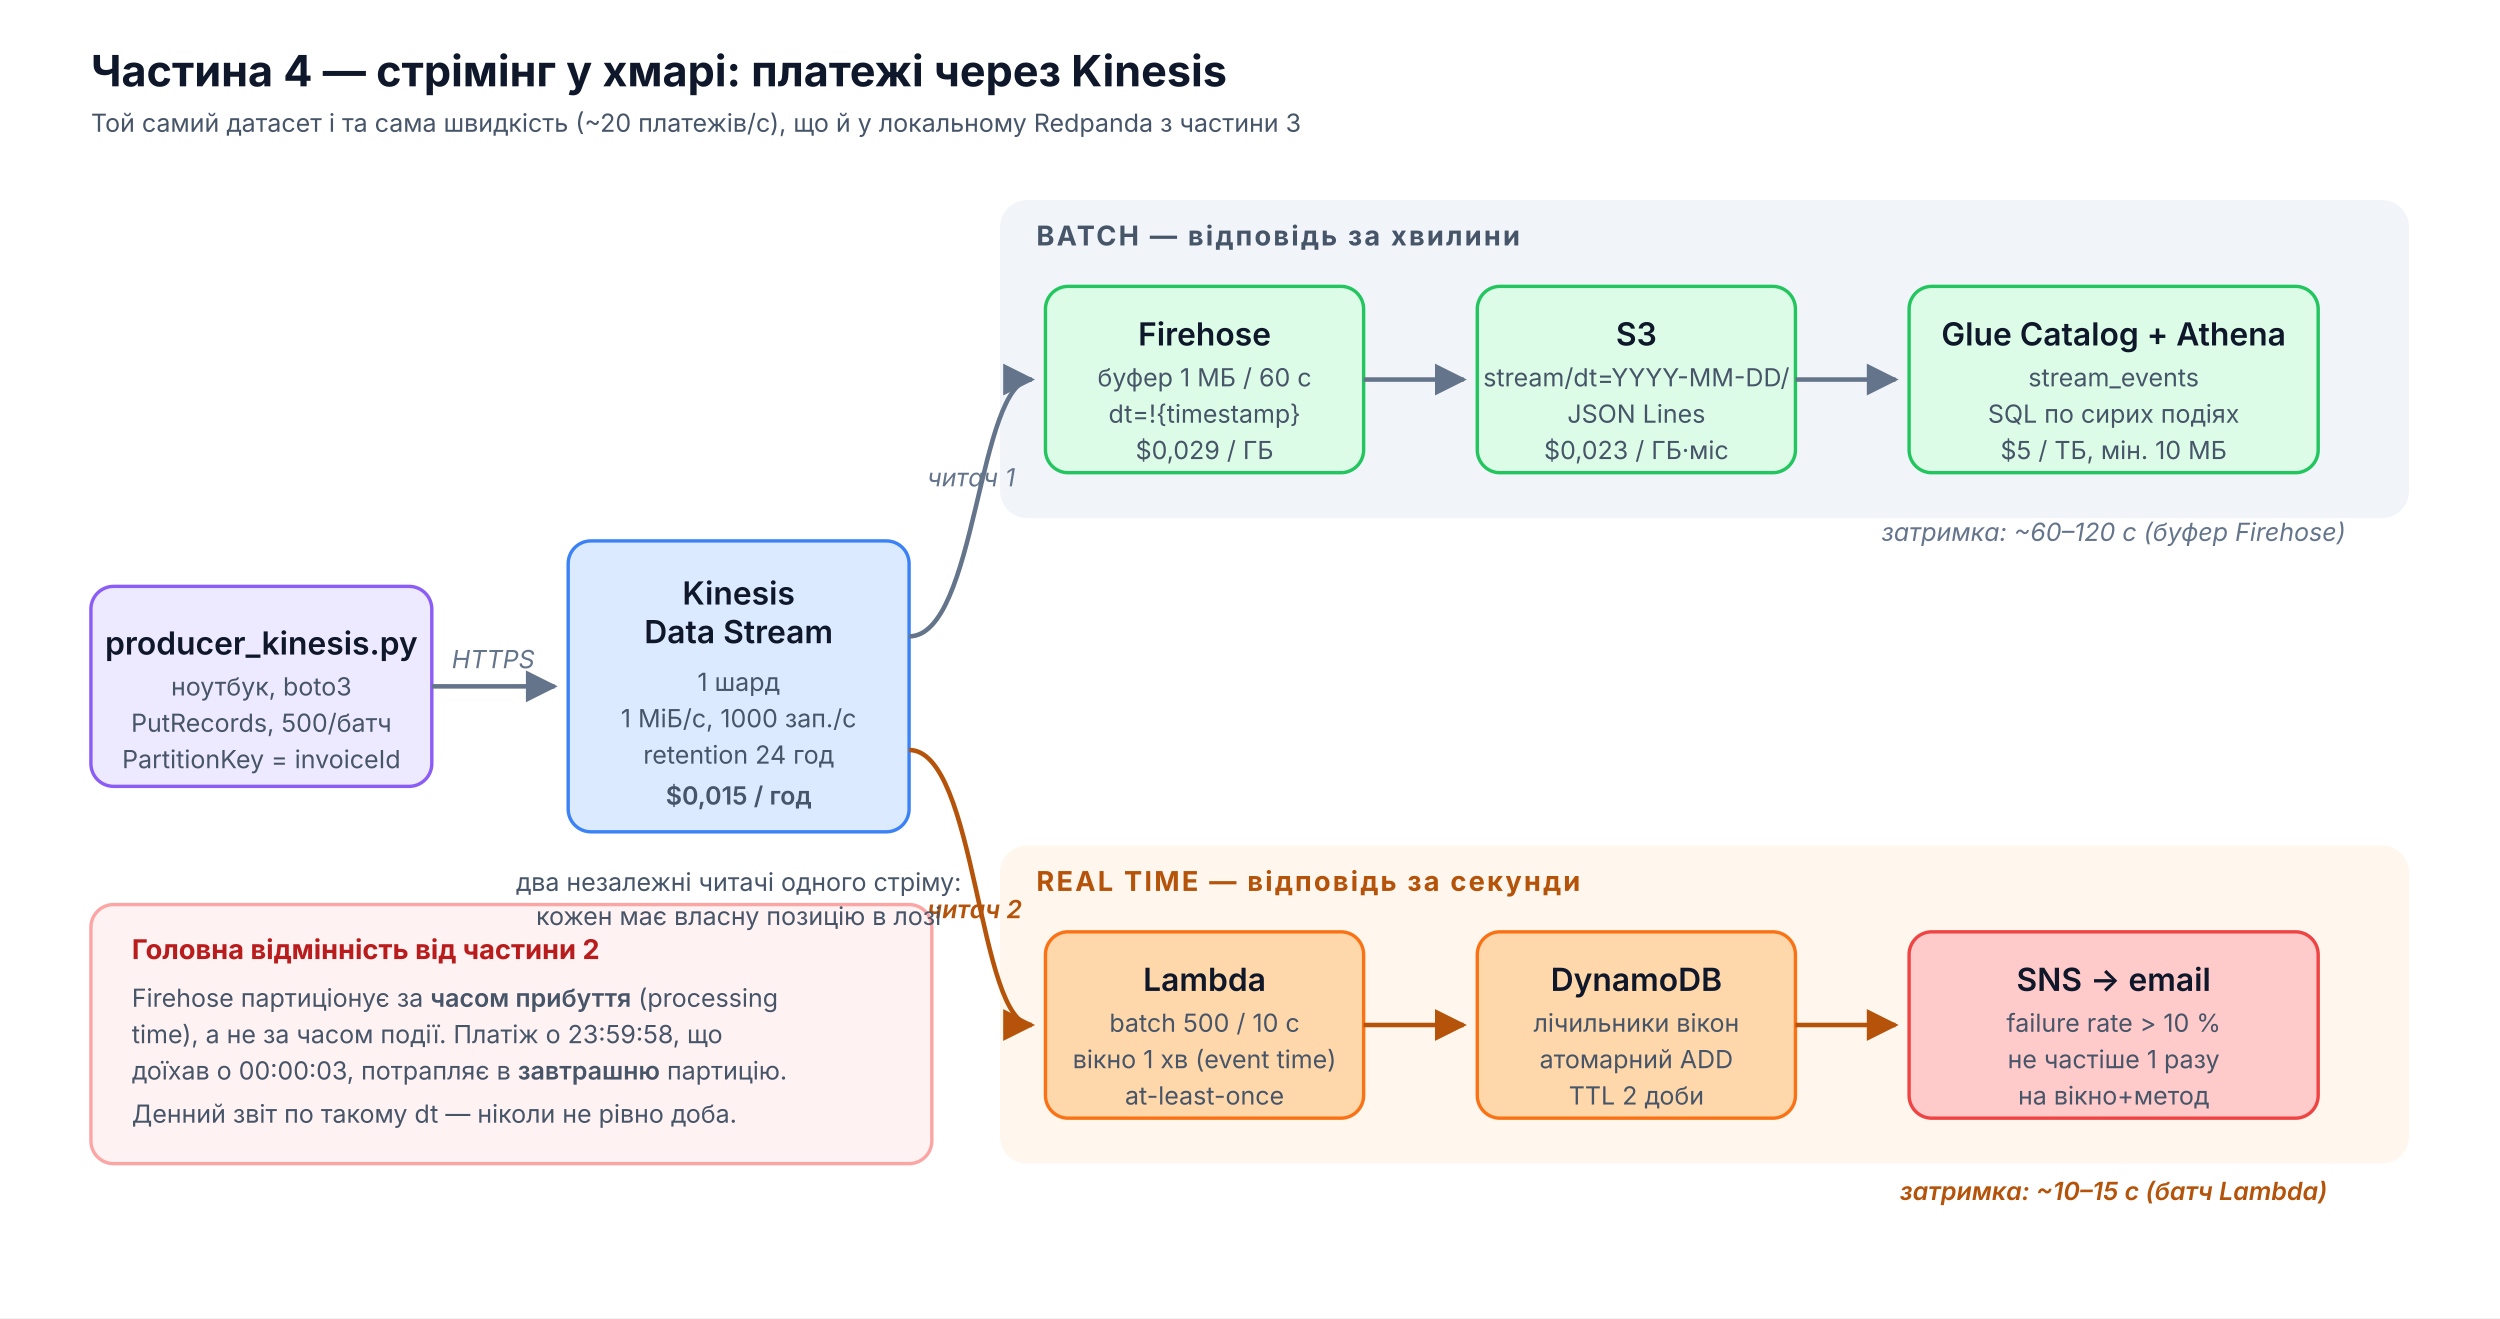
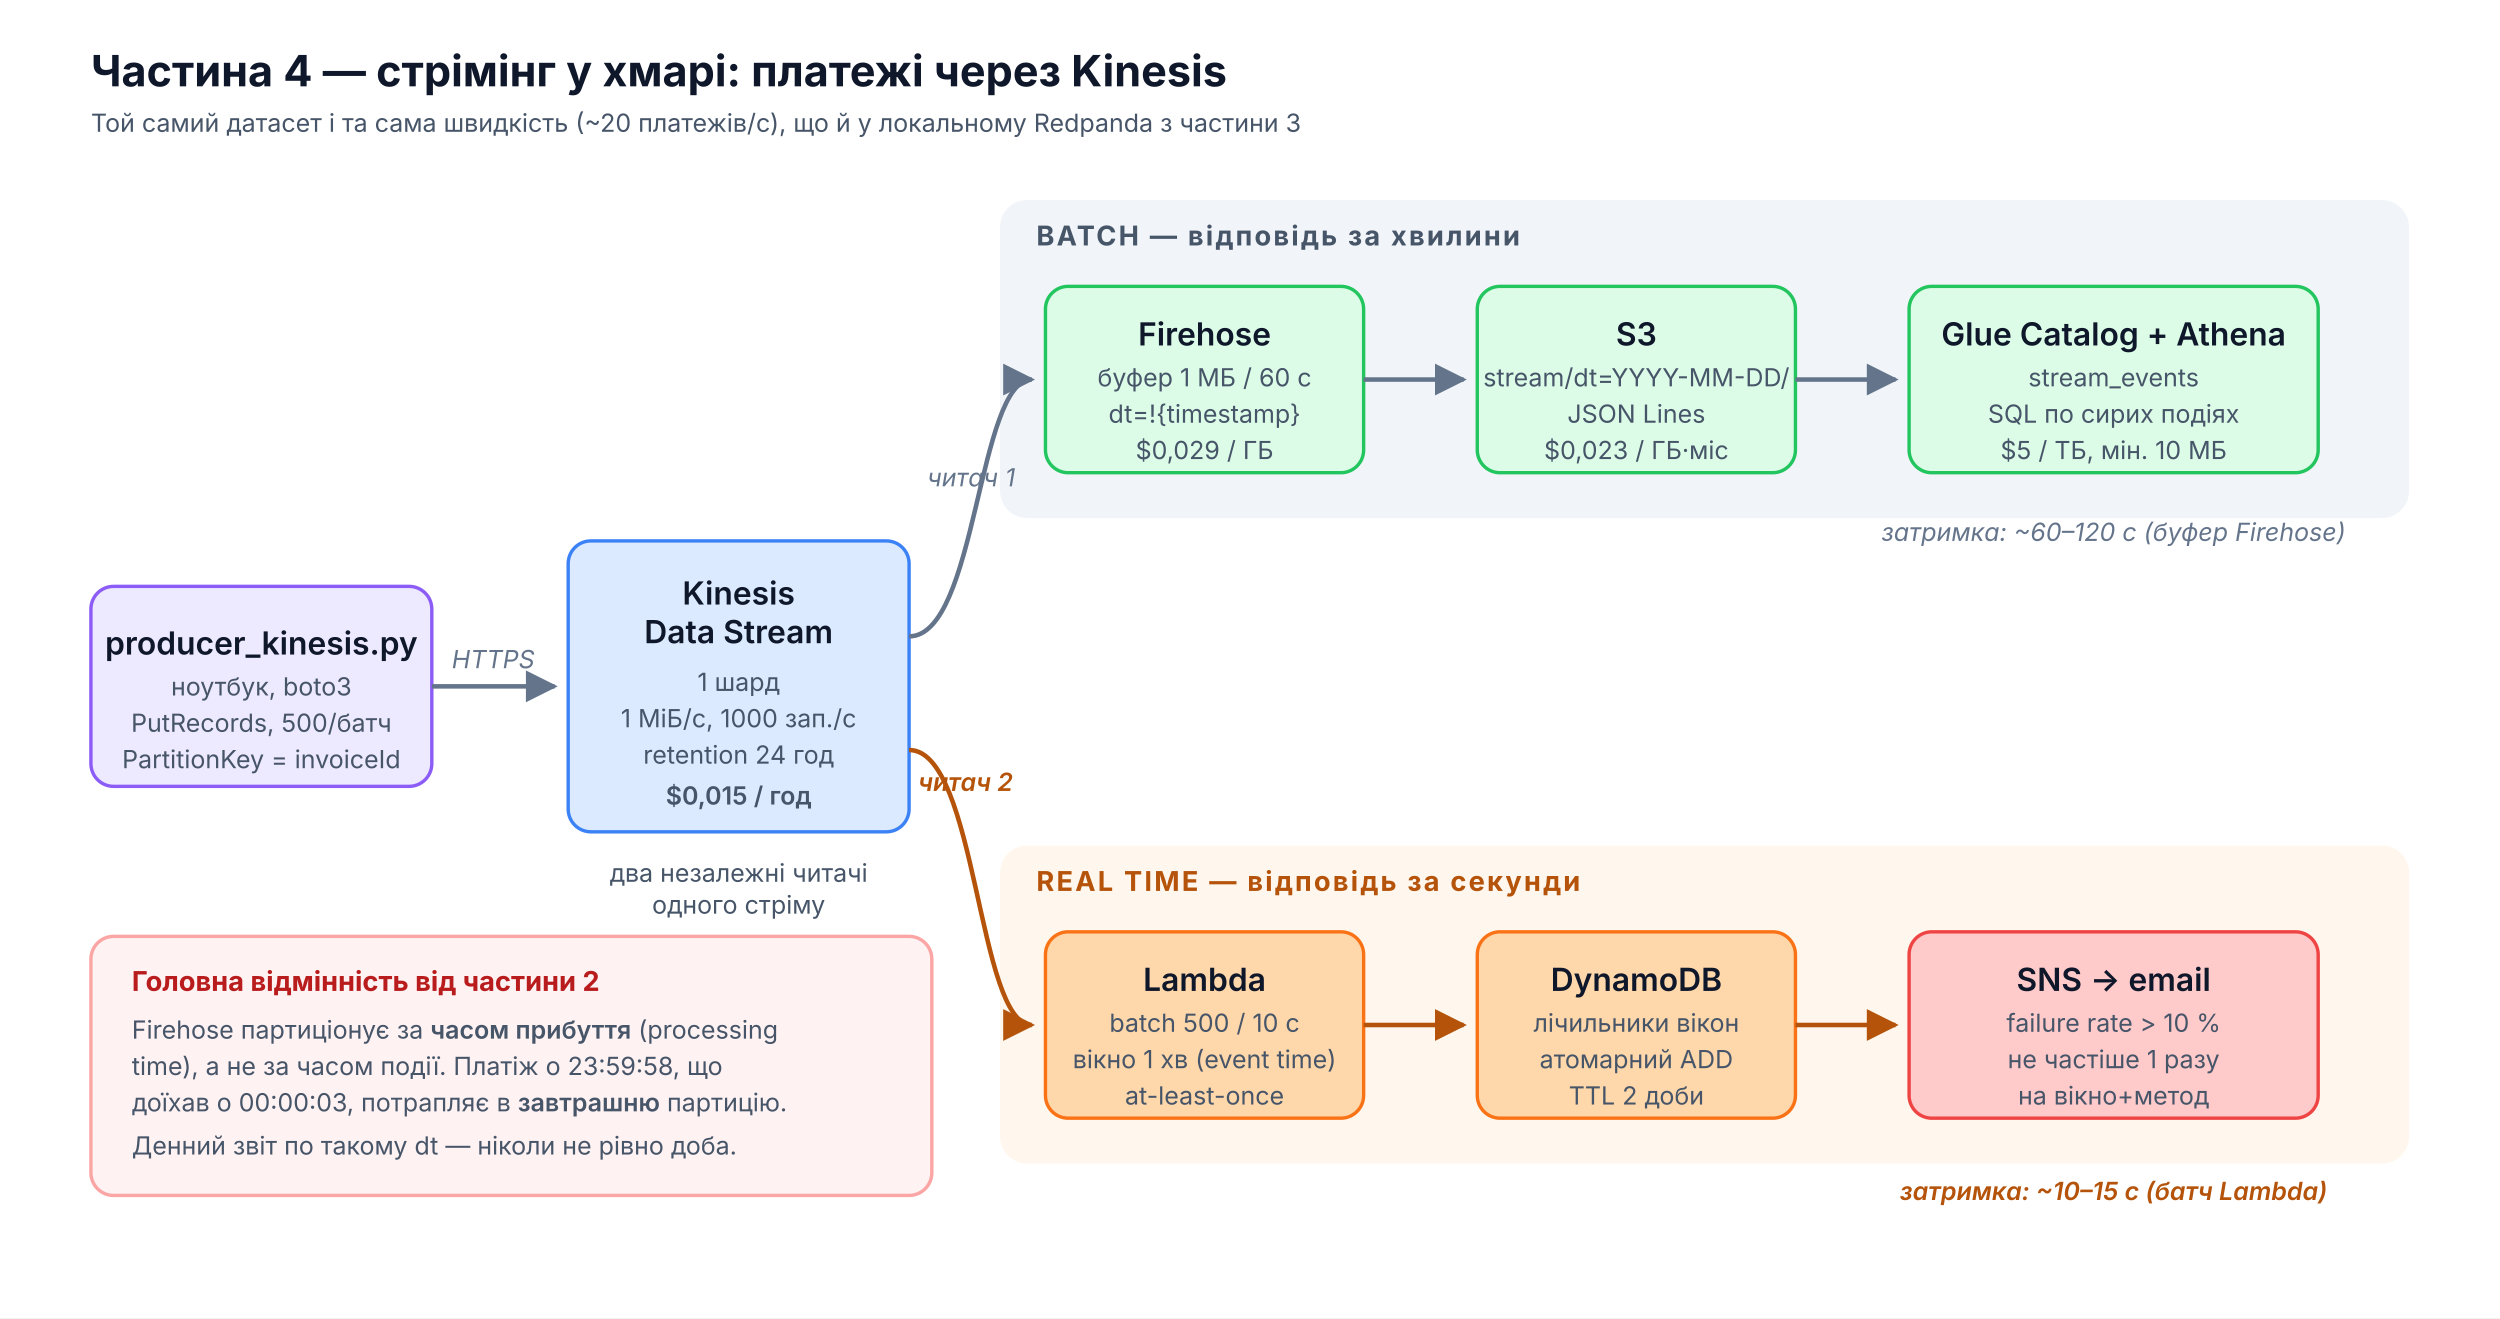
<svg xmlns="http://www.w3.org/2000/svg" viewBox="0 0 1100 580" width="1100" height="580" font-family="Inter, Segoe UI, Helvetica, Arial, sans-serif">
  <defs>
    <marker id="ar" viewBox="0 0 10 10" refX="9" refY="5" markerWidth="7" markerHeight="7" orient="auto-start-reverse">
      <path d="M0 0 L10 5 L0 10 z" fill="#64748b" />
    </marker>
    <marker id="arHot" viewBox="0 0 10 10" refX="9" refY="5" markerWidth="7" markerHeight="7" orient="auto-start-reverse">
      <path d="M0 0 L10 5 L0 10 z" fill="#b45309" />
    </marker>
    <style>
      .box   { rx:10; ry:10; stroke-width:1.5; }
      .t     { font-size:14px; font-weight:600; fill:#0f172a; }
      .s     { font-size:11px; fill:#475569; }
      .lbl   { font-size:11px; fill:#64748b; font-style:italic; }
      .lblH  { font-size:11px; fill:#b45309; font-style:italic; font-weight:600; }
      .lane  { font-size:12px; font-weight:700; letter-spacing:.08em; }
    </style>
  </defs>
  <rect width="1100" height="580" fill="#ffffff" />
  <text x="40" y="38" font-size="19" font-weight="700" fill="#0f172a">Частина 4 — стрімінг у хмарі: платежі через Kinesis</text>
  <text x="40" y="58" class="s">Той самий датасет і та сама швидкість (~20 платежів/с), що й у локальному Redpanda з частини 3</text>
  <rect x="440" y="88" width="620" height="140" fill="#f1f5f9" rx="12" />
  <text x="456" y="108" class="lane" fill="#475569">BATCH — відповідь за хвилини</text>
  <rect x="440" y="372" width="620" height="140" fill="#fff7ed" rx="12" />
  <text x="456" y="392" class="lane" fill="#b45309">REAL TIME — відповідь за секунди</text>
  <rect class="box" x="40" y="258" width="150" height="88" fill="#ede9fe" stroke="#8b5cf6" />
  <text x="115" y="288" class="t" text-anchor="middle">producer_kinesis.py</text>
  <text x="115" y="306" class="s" text-anchor="middle">ноутбук, boto3</text>
  <text x="115" y="322" class="s" text-anchor="middle">PutRecords, 500/батч</text>
  <text x="115" y="338" class="s" text-anchor="middle">PartitionKey = invoiceId</text>
  <rect class="box" x="250" y="238" width="150" height="128" fill="#dbeafe" stroke="#3b82f6" />
  <text x="325" y="266" class="t" text-anchor="middle">Kinesis</text>
  <text x="325" y="283" class="t" text-anchor="middle">Data Stream</text>
  <text x="325" y="304" class="s" text-anchor="middle">1 шард</text>
  <text x="325" y="320" class="s" text-anchor="middle">1 МіБ/с, 1000 зап./с</text>
  <text x="325" y="336" class="s" text-anchor="middle">retention 24 год</text>
  <text x="325" y="354" class="s" text-anchor="middle" font-weight="600">$0,015 / год</text>
  <rect class="box" x="460" y="126" width="140" height="82" fill="#dcfce7" stroke="#22c55e" />
  <text x="530" y="152" class="t" text-anchor="middle">Firehose</text>
  <text x="530" y="170" class="s" text-anchor="middle">буфер 1 МБ / 60 с</text>
  <text x="530" y="186" class="s" text-anchor="middle">dt=!{timestamp}</text>
  <text x="530" y="202" class="s" text-anchor="middle">$0,029 / ГБ</text>
  <rect class="box" x="650" y="126" width="140" height="82" fill="#dcfce7" stroke="#22c55e" />
  <text x="720" y="152" class="t" text-anchor="middle">S3</text>
  <text x="720" y="170" class="s" text-anchor="middle">stream/dt=YYYY-MM-DD/</text>
  <text x="720" y="186" class="s" text-anchor="middle">JSON Lines</text>
  <text x="720" y="202" class="s" text-anchor="middle">$0,023 / ГБ·міс</text>
  <rect class="box" x="840" y="126" width="180" height="82" fill="#dcfce7" stroke="#22c55e" />
  <text x="930" y="152" class="t" text-anchor="middle">Glue Catalog + Athena</text>
  <text x="930" y="170" class="s" text-anchor="middle">stream_events</text>
  <text x="930" y="186" class="s" text-anchor="middle">SQL по сирих подіях</text>
  <text x="930" y="202" class="s" text-anchor="middle">$5 / ТБ, мін. 10 МБ</text>
  <rect class="box" x="460" y="410" width="140" height="82" fill="#fed7aa" stroke="#f97316" />
  <text x="530" y="436" class="t" text-anchor="middle">Lambda</text>
  <text x="530" y="454" class="s" text-anchor="middle">batch 500 / 10 с</text>
  <text x="530" y="470" class="s" text-anchor="middle">вікно 1 хв (event time)</text>
  <text x="530" y="486" class="s" text-anchor="middle">at-least-once</text>
  <rect class="box" x="650" y="410" width="140" height="82" fill="#fed7aa" stroke="#f97316" />
  <text x="720" y="436" class="t" text-anchor="middle">DynamoDB</text>
  <text x="720" y="454" class="s" text-anchor="middle">лічильники вікон</text>
  <text x="720" y="470" class="s" text-anchor="middle">атомарний ADD</text>
  <text x="720" y="486" class="s" text-anchor="middle">TTL 2 доби</text>
  <rect class="box" x="840" y="410" width="180" height="82" fill="#fecaca" stroke="#ef4444" />
  <text x="930" y="436" class="t" text-anchor="middle">SNS → email</text>
  <text x="930" y="454" class="s" text-anchor="middle">failure rate &gt; 10 %</text>
  <text x="930" y="470" class="s" text-anchor="middle">не частіше 1 разу</text>
  <text x="930" y="486" class="s" text-anchor="middle">на вікно+метод</text>
  <path d="M190 302 L244 302" stroke="#64748b" stroke-width="2" fill="none" marker-end="url(#ar)" />
  <text x="217" y="294" class="lbl" text-anchor="middle">HTTPS</text>
  <path d="M400 280 C 430 280, 430 167, 454 167" stroke="#64748b" stroke-width="2" fill="none" marker-end="url(#ar)" />
  <path d="M400 330 C 430 330, 430 451, 454 451" stroke="#b45309" stroke-width="2" fill="none" marker-end="url(#arHot)" />
  <text x="408" y="214" class="lbl">читач 1</text>
-   <text x="408" y="404" class="lblH">читач 2</text>
+   <text x="404" y="348" class="lblH">читач 2</text>
  <path d="M600 167 L644 167" stroke="#64748b" stroke-width="2" fill="none" marker-end="url(#ar)" />
  <path d="M790 167 L834 167" stroke="#64748b" stroke-width="2" fill="none" marker-end="url(#ar)" />
  <path d="M600 451 L644 451" stroke="#b45309" stroke-width="2" fill="none" marker-end="url(#arHot)" />
  <path d="M790 451 L834 451" stroke="#b45309" stroke-width="2" fill="none" marker-end="url(#arHot)" />
  <text x="930" y="238" class="lbl" text-anchor="middle">затримка: ~60–120 с (буфер Firehose)</text>
  <text x="930" y="528" class="lblH" text-anchor="middle">затримка: ~10–15 с (батч Lambda)</text>
-   <rect x="40" y="398" width="370" height="114" fill="#fef2f2" stroke="#fca5a5" stroke-width="1.5" rx="10" />
-   <text x="58" y="422" font-size="12" font-weight="700" fill="#b91c1c">Головна відмінність від частини 2</text>
-   <text x="58" y="443" class="s">Firehose партиціонує за <tspan font-weight="600">часом прибуття</tspan> (processing</text>
-   <text x="58" y="459" class="s">time), а не за часом події. Платіж о 23:59:58, що</text>
-   <text x="58" y="475" class="s">доїхав о 00:00:03, потрапляє в <tspan font-weight="600">завтрашню</tspan> партицію.</text>
-   <text x="58" y="494" class="s">Денний звіт по такому dt — ніколи не рівно доба.</text>
-   <text x="325" y="392" class="s" text-anchor="middle">два незалежні читачі одного стріму:</text>
-   <text x="325" y="407" class="s" text-anchor="middle">кожен має власну позицію в лозі</text>
+   <rect x="40" y="412" width="370" height="114" fill="#fef2f2" stroke="#fca5a5" stroke-width="1.5" rx="10" />
+   <text x="58" y="436" font-size="12" font-weight="700" fill="#b91c1c">Головна відмінність від частини 2</text>
+   <text x="58" y="457" class="s">Firehose партиціонує за <tspan font-weight="600">часом прибуття</tspan> (processing</text>
+   <text x="58" y="473" class="s">time), а не за часом події. Платіж о 23:59:58, що</text>
+   <text x="58" y="489" class="s">доїхав о 00:00:03, потрапляє в <tspan font-weight="600">завтрашню</tspan> партицію.</text>
+   <text x="58" y="508" class="s">Денний звіт по такому dt — ніколи не рівно доба.</text>
+   <text x="325" y="388" class="s" text-anchor="middle">два незалежні читачі</text>
+   <text x="325" y="402" class="s" text-anchor="middle">одного стріму</text>
</svg>
